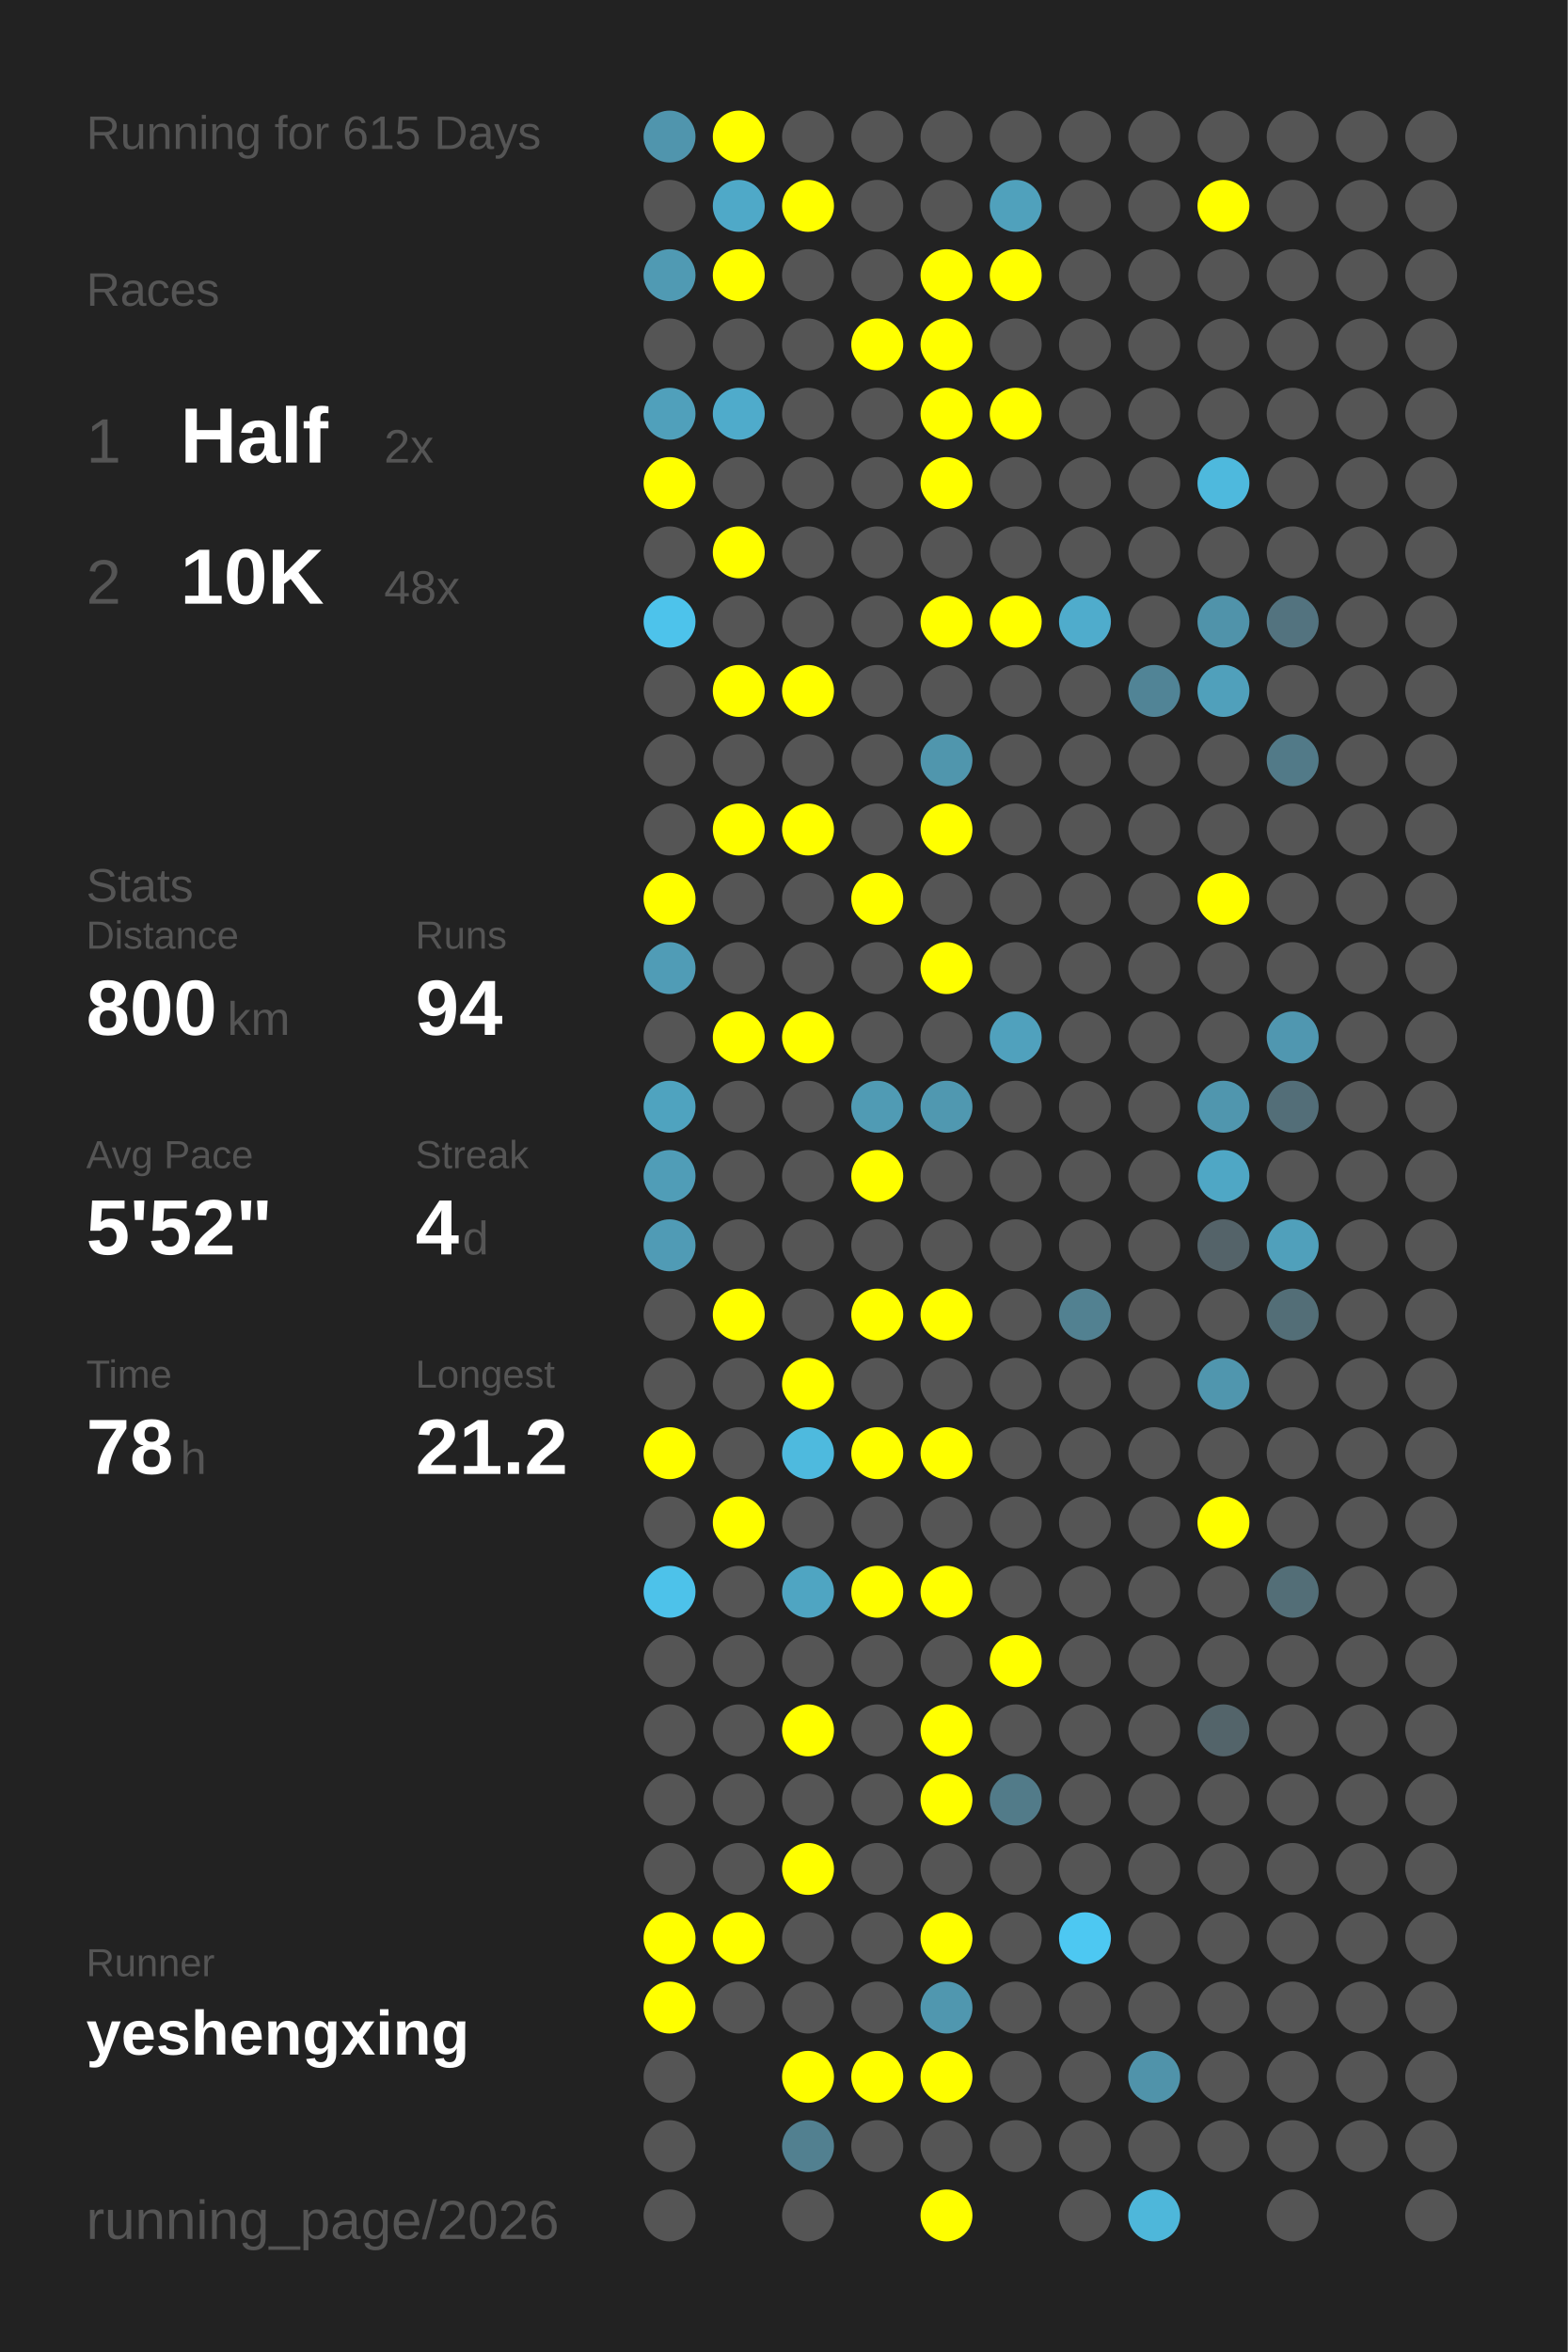
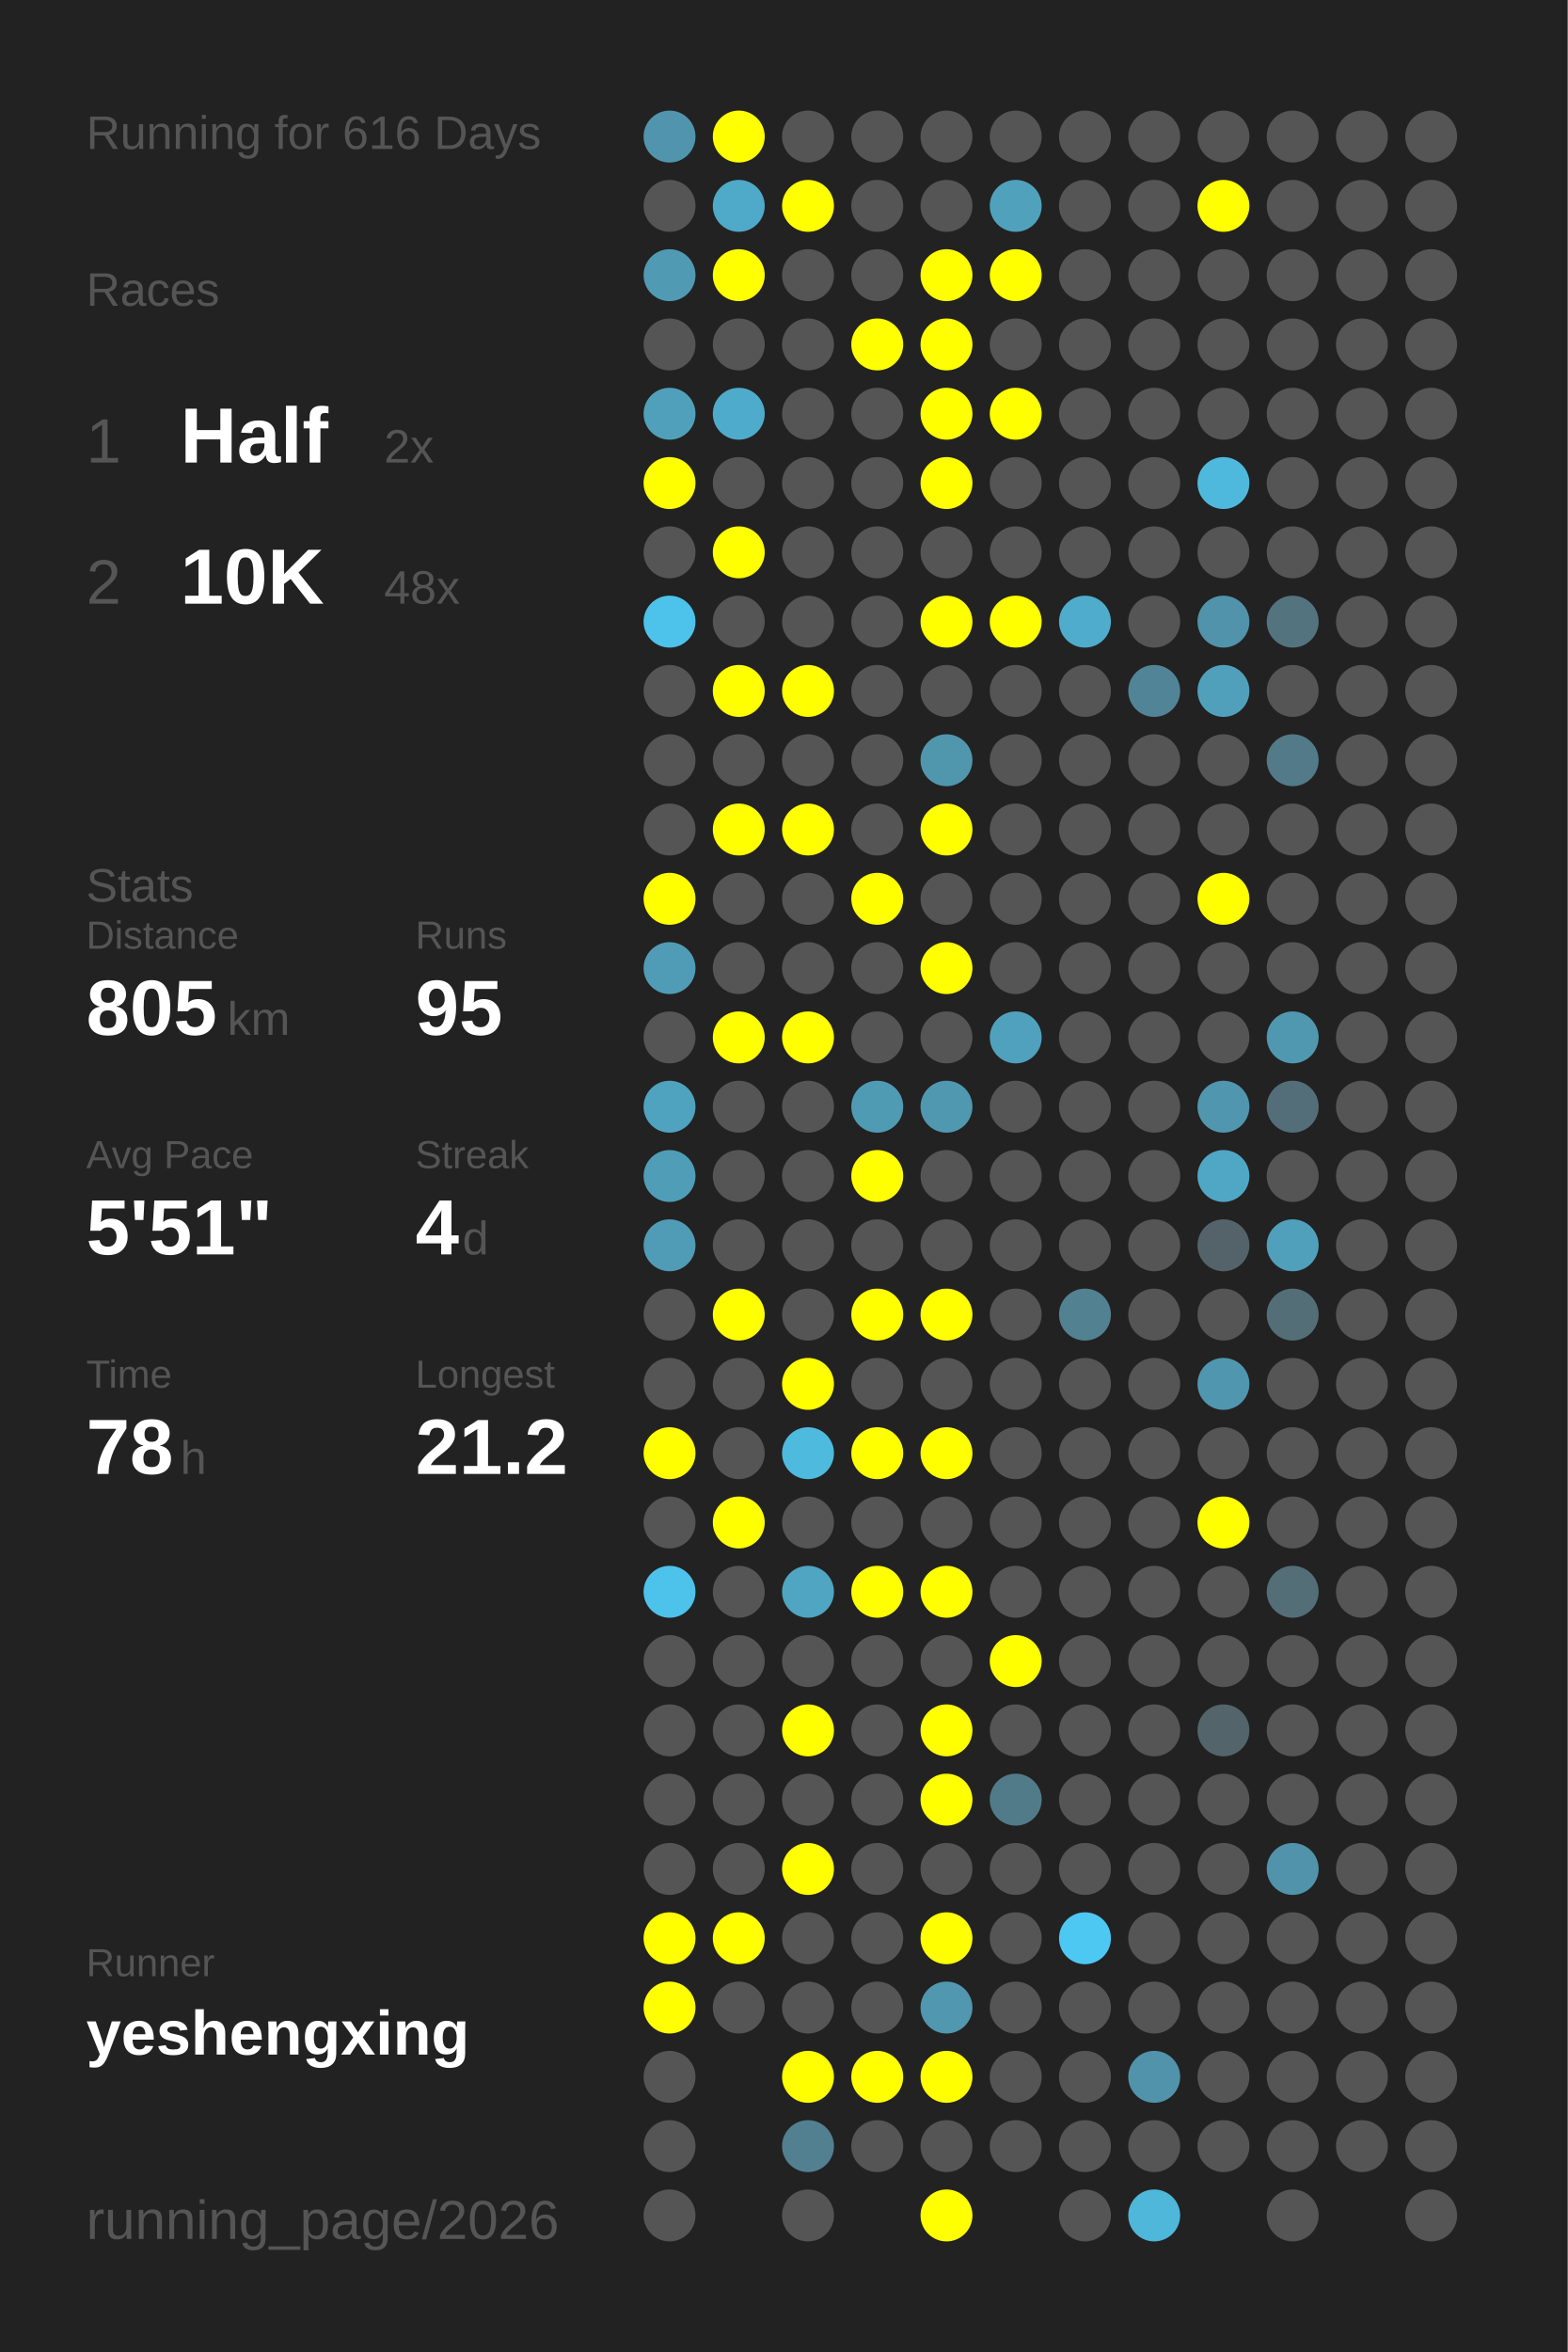
<svg xmlns="http://www.w3.org/2000/svg" baseProfile="full" height="300mm" version="1.1" viewBox="0,0,200,300" width="200mm">
  <defs />
  <rect fill="#222222" height="300" width="200" x="0" y="0" />
-   <text fill="#555555" style="font-size:6px; font-family:Arial;" x="11" y="19">Running for 615 Days</text>
+   <text fill="#555555" style="font-size:6px; font-family:Arial;" x="11" y="19">Running for 616 Days</text>
  <text fill="#555555" style="font-size:6px; font-family:Arial;" x="11" y="39">Races</text>
  <text fill="#555555" style="font-size:8px; font-family:Arial;" x="11" y="59">1</text>
  <text fill="#FFFFFF" style="font-size:10px; font-family:Arial; font-weight:bold;" x="23" y="59">Half</text>
  <text fill="#555555" style="font-size:6px; font-family:Arial;" x="49" y="59">2x</text>
  <text fill="#555555" style="font-size:8px; font-family:Arial;" x="11" y="77">2</text>
  <text fill="#FFFFFF" style="font-size:10px; font-family:Arial; font-weight:bold;" x="23" y="77">10K</text>
  <text fill="#555555" style="font-size:6px; font-family:Arial;" x="49" y="77">48x</text>
  <text fill="#555555" style="font-size:6px; font-family:Arial;" x="11" y="115">Stats</text>
  <text fill="#555555" style="font-size:5px; font-family:Arial;" x="11" y="121">Distance</text>
-   <text fill="#FFFFFF" style="font-size:10px; font-family:Arial; font-weight:bold;" x="11" y="132">800</text>
+   <text fill="#FFFFFF" style="font-size:10px; font-family:Arial; font-weight:bold;" x="11" y="132">805</text>
  <text fill="#555555" style="font-size:6px; font-family:Arial;" x="29" y="132">km</text>
  <text fill="#555555" style="font-size:5px; font-family:Arial;" x="53" y="121">Runs</text>
-   <text fill="#FFFFFF" style="font-size:10px; font-family:Arial; font-weight:bold;" x="53" y="132">94</text>
+   <text fill="#FFFFFF" style="font-size:10px; font-family:Arial; font-weight:bold;" x="53" y="132">95</text>
  <text fill="#555555" style="font-size:5px; font-family:Arial;" x="11" y="149">Avg Pace</text>
-   <text fill="#FFFFFF" style="font-size:10px; font-family:Arial; font-weight:bold;" x="11" y="160">5'52"</text>
+   <text fill="#FFFFFF" style="font-size:10px; font-family:Arial; font-weight:bold;" x="11" y="160">5'51"</text>
  <text fill="#555555" style="font-size:5px; font-family:Arial;" x="53" y="149">Streak</text>
  <text fill="#FFFFFF" style="font-size:10px; font-family:Arial; font-weight:bold;" x="53" y="160">4</text>
  <text fill="#555555" style="font-size:6px; font-family:Arial;" x="59" y="160">d</text>
  <text fill="#555555" style="font-size:5px; font-family:Arial;" x="11" y="177">Time</text>
  <text fill="#FFFFFF" style="font-size:10px; font-family:Arial; font-weight:bold;" x="11" y="188">78</text>
  <text fill="#555555" style="font-size:6px; font-family:Arial;" x="23" y="188">h</text>
  <text fill="#555555" style="font-size:5px; font-family:Arial;" x="53" y="177">Longest</text>
  <text fill="#FFFFFF" style="font-size:10px; font-family:Arial; font-weight:bold;" x="53" y="188">21.2</text>
  <text fill="#555555" style="font-size:5px; font-family:Arial;" x="11" y="252.065">Runner</text>
  <text fill="#FFFFFF" style="font-size:8px; font-family:Arial; font-weight:bold;" x="11" y="262.065">yeshengxing</text>
  <text fill="#555555" style="font-size:7px; font-family:Arial;" x="11" y="285.581">running_page/2026</text>
  <circle cx="85.417" cy="17.419" fill="#5095ad" r="3.312" />
  <circle cx="85.417" cy="26.258" fill="#555555" r="3.312" />
  <circle cx="85.417" cy="35.097" fill="#509ab3" r="3.312" />
  <circle cx="85.417" cy="43.935" fill="#555555" r="3.312" />
  <circle cx="85.417" cy="52.774" fill="#50a0bb" r="3.312" />
  <circle cx="85.417" cy="61.613" fill="#FFFF00" r="3.312" />
  <circle cx="85.417" cy="70.452" fill="#555555" r="3.312" />
  <circle cx="85.417" cy="79.29" fill="#4dc3eb" r="3.312" />
  <circle cx="85.417" cy="88.129" fill="#555555" r="3.312" />
  <circle cx="85.417" cy="96.968" fill="#555555" r="3.312" />
  <circle cx="85.417" cy="105.806" fill="#555555" r="3.312" />
  <circle cx="85.417" cy="114.645" fill="#FFFF00" r="3.312" />
  <circle cx="85.417" cy="123.484" fill="#509cb6" r="3.312" />
  <circle cx="85.417" cy="132.323" fill="#555555" r="3.312" />
  <circle cx="85.417" cy="141.161" fill="#4fa3bf" r="3.312" />
  <circle cx="85.417" cy="150" fill="#509db7" r="3.312" />
  <circle cx="85.417" cy="158.839" fill="#509bb5" r="3.312" />
  <circle cx="85.417" cy="167.677" fill="#555555" r="3.312" />
  <circle cx="85.417" cy="176.516" fill="#555555" r="3.312" />
  <circle cx="85.417" cy="185.355" fill="#FFFF00" r="3.312" />
  <circle cx="85.417" cy="194.194" fill="#555555" r="3.312" />
  <circle cx="85.417" cy="203.032" fill="#4dc2ea" r="3.312" />
  <circle cx="85.417" cy="211.871" fill="#555555" r="3.312" />
  <circle cx="85.417" cy="220.71" fill="#555555" r="3.312" />
  <circle cx="85.417" cy="229.548" fill="#555555" r="3.312" />
  <circle cx="85.417" cy="238.387" fill="#555555" r="3.312" />
  <circle cx="85.417" cy="247.226" fill="#FFFF00" r="3.312" />
  <circle cx="85.417" cy="256.065" fill="#FFFF00" r="3.312" />
  <circle cx="85.417" cy="264.903" fill="#555555" r="3.312" />
  <circle cx="85.417" cy="273.742" fill="#555555" r="3.312" />
  <circle cx="85.417" cy="282.581" fill="#555555" r="3.312" />
  <circle cx="94.25" cy="17.419" fill="#FFFF00" r="3.312" />
  <circle cx="94.25" cy="26.258" fill="#4fa9c8" r="3.312" />
  <circle cx="94.25" cy="35.097" fill="#FFFF00" r="3.312" />
  <circle cx="94.25" cy="43.935" fill="#555555" r="3.312" />
  <circle cx="94.25" cy="52.774" fill="#4fabcb" r="3.312" />
  <circle cx="94.25" cy="61.613" fill="#555555" r="3.312" />
  <circle cx="94.25" cy="70.452" fill="#FFFF00" r="3.312" />
  <circle cx="94.25" cy="79.29" fill="#555555" r="3.312" />
  <circle cx="94.25" cy="88.129" fill="#FFFF00" r="3.312" />
  <circle cx="94.25" cy="96.968" fill="#555555" r="3.312" />
  <circle cx="94.25" cy="105.806" fill="#FFFF00" r="3.312" />
  <circle cx="94.25" cy="114.645" fill="#555555" r="3.312" />
  <circle cx="94.25" cy="123.484" fill="#555555" r="3.312" />
  <circle cx="94.25" cy="132.323" fill="#FFFF00" r="3.312" />
  <circle cx="94.25" cy="141.161" fill="#555555" r="3.312" />
  <circle cx="94.25" cy="150" fill="#555555" r="3.312" />
  <circle cx="94.25" cy="158.839" fill="#555555" r="3.312" />
  <circle cx="94.25" cy="167.677" fill="#FFFF00" r="3.312" />
  <circle cx="94.25" cy="176.516" fill="#555555" r="3.312" />
  <circle cx="94.25" cy="185.355" fill="#555555" r="3.312" />
  <circle cx="94.25" cy="194.194" fill="#FFFF00" r="3.312" />
  <circle cx="94.25" cy="203.032" fill="#555555" r="3.312" />
  <circle cx="94.25" cy="211.871" fill="#555555" r="3.312" />
  <circle cx="94.25" cy="220.71" fill="#555555" r="3.312" />
  <circle cx="94.25" cy="229.548" fill="#555555" r="3.312" />
  <circle cx="94.25" cy="238.387" fill="#555555" r="3.312" />
  <circle cx="94.25" cy="247.226" fill="#FFFF00" r="3.312" />
  <circle cx="94.25" cy="256.065" fill="#555555" r="3.312" />
  <circle cx="103.083" cy="17.419" fill="#555555" r="3.312" />
  <circle cx="103.083" cy="26.258" fill="#FFFF00" r="3.312" />
  <circle cx="103.083" cy="35.097" fill="#555555" r="3.312" />
  <circle cx="103.083" cy="43.935" fill="#555555" r="3.312" />
  <circle cx="103.083" cy="52.774" fill="#555555" r="3.312" />
  <circle cx="103.083" cy="61.613" fill="#555555" r="3.312" />
  <circle cx="103.083" cy="70.452" fill="#555555" r="3.312" />
  <circle cx="103.083" cy="79.29" fill="#555555" r="3.312" />
  <circle cx="103.083" cy="88.129" fill="#FFFF00" r="3.312" />
  <circle cx="103.083" cy="96.968" fill="#555555" r="3.312" />
  <circle cx="103.083" cy="105.806" fill="#FFFF00" r="3.312" />
  <circle cx="103.083" cy="114.645" fill="#555555" r="3.312" />
  <circle cx="103.083" cy="123.484" fill="#555555" r="3.312" />
  <circle cx="103.083" cy="132.323" fill="#FFFF00" r="3.312" />
  <circle cx="103.083" cy="141.161" fill="#555555" r="3.312" />
  <circle cx="103.083" cy="150" fill="#555555" r="3.312" />
  <circle cx="103.083" cy="158.839" fill="#555555" r="3.312" />
  <circle cx="103.083" cy="167.677" fill="#555555" r="3.312" />
  <circle cx="103.083" cy="176.516" fill="#FFFF00" r="3.312" />
  <circle cx="103.083" cy="185.355" fill="#4ebade" r="3.312" />
  <circle cx="103.083" cy="194.194" fill="#555555" r="3.312" />
  <circle cx="103.083" cy="203.032" fill="#4fa5c2" r="3.312" />
  <circle cx="103.083" cy="211.871" fill="#555555" r="3.312" />
  <circle cx="103.083" cy="220.71" fill="#FFFF00" r="3.312" />
  <circle cx="103.083" cy="229.548" fill="#555555" r="3.312" />
  <circle cx="103.083" cy="238.387" fill="#FFFF00" r="3.312" />
  <circle cx="103.083" cy="247.226" fill="#555555" r="3.312" />
  <circle cx="103.083" cy="256.065" fill="#555555" r="3.312" />
  <circle cx="103.083" cy="264.903" fill="#FFFF00" r="3.312" />
  <circle cx="103.083" cy="273.742" fill="#528090" r="3.312" />
  <circle cx="103.083" cy="282.581" fill="#555555" r="3.312" />
  <circle cx="111.917" cy="17.419" fill="#555555" r="3.312" />
  <circle cx="111.917" cy="26.258" fill="#555555" r="3.312" />
  <circle cx="111.917" cy="35.097" fill="#555555" r="3.312" />
  <circle cx="111.917" cy="43.935" fill="#FFFF00" r="3.312" />
  <circle cx="111.917" cy="52.774" fill="#555555" r="3.312" />
  <circle cx="111.917" cy="61.613" fill="#555555" r="3.312" />
  <circle cx="111.917" cy="70.452" fill="#555555" r="3.312" />
  <circle cx="111.917" cy="79.29" fill="#555555" r="3.312" />
  <circle cx="111.917" cy="88.129" fill="#555555" r="3.312" />
  <circle cx="111.917" cy="96.968" fill="#555555" r="3.312" />
  <circle cx="111.917" cy="105.806" fill="#555555" r="3.312" />
  <circle cx="111.917" cy="114.645" fill="#FFFF00" r="3.312" />
  <circle cx="111.917" cy="123.484" fill="#555555" r="3.312" />
  <circle cx="111.917" cy="132.323" fill="#555555" r="3.312" />
  <circle cx="111.917" cy="141.161" fill="#509bb4" r="3.312" />
  <circle cx="111.917" cy="150" fill="#FFFF00" r="3.312" />
  <circle cx="111.917" cy="158.839" fill="#555555" r="3.312" />
  <circle cx="111.917" cy="167.677" fill="#FFFF00" r="3.312" />
  <circle cx="111.917" cy="176.516" fill="#555555" r="3.312" />
  <circle cx="111.917" cy="185.355" fill="#FFFF00" r="3.312" />
  <circle cx="111.917" cy="194.194" fill="#555555" r="3.312" />
  <circle cx="111.917" cy="203.032" fill="#FFFF00" r="3.312" />
  <circle cx="111.917" cy="211.871" fill="#555555" r="3.312" />
  <circle cx="111.917" cy="220.71" fill="#555555" r="3.312" />
  <circle cx="111.917" cy="229.548" fill="#555555" r="3.312" />
  <circle cx="111.917" cy="238.387" fill="#555555" r="3.312" />
  <circle cx="111.917" cy="247.226" fill="#555555" r="3.312" />
  <circle cx="111.917" cy="256.065" fill="#555555" r="3.312" />
  <circle cx="111.917" cy="264.903" fill="#FFFF00" r="3.312" />
  <circle cx="111.917" cy="273.742" fill="#555555" r="3.312" />
  <circle cx="120.75" cy="17.419" fill="#555555" r="3.312" />
  <circle cx="120.75" cy="26.258" fill="#555555" r="3.312" />
  <circle cx="120.75" cy="35.097" fill="#FFFF00" r="3.312" />
  <circle cx="120.75" cy="43.935" fill="#FFFF00" r="3.312" />
  <circle cx="120.75" cy="52.774" fill="#FFFF00" r="3.312" />
  <circle cx="120.75" cy="61.613" fill="#FFFF00" r="3.312" />
  <circle cx="120.75" cy="70.452" fill="#555555" r="3.312" />
  <circle cx="120.75" cy="79.29" fill="#FFFF00" r="3.312" />
  <circle cx="120.75" cy="88.129" fill="#555555" r="3.312" />
  <circle cx="120.75" cy="96.968" fill="#5096ad" r="3.312" />
  <circle cx="120.75" cy="105.806" fill="#FFFF00" r="3.312" />
  <circle cx="120.75" cy="114.645" fill="#555555" r="3.312" />
  <circle cx="120.75" cy="123.484" fill="#FFFF00" r="3.312" />
  <circle cx="120.75" cy="132.323" fill="#555555" r="3.312" />
  <circle cx="120.75" cy="141.161" fill="#5098b0" r="3.312" />
  <circle cx="120.75" cy="150" fill="#555555" r="3.312" />
  <circle cx="120.75" cy="158.839" fill="#555555" r="3.312" />
  <circle cx="120.75" cy="167.677" fill="#FFFF00" r="3.312" />
  <circle cx="120.75" cy="176.516" fill="#555555" r="3.312" />
  <circle cx="120.75" cy="185.355" fill="#FFFF00" r="3.312" />
  <circle cx="120.75" cy="194.194" fill="#555555" r="3.312" />
  <circle cx="120.75" cy="203.032" fill="#FFFF00" r="3.312" />
  <circle cx="120.75" cy="211.871" fill="#555555" r="3.312" />
  <circle cx="120.75" cy="220.71" fill="#FFFF00" r="3.312" />
  <circle cx="120.75" cy="229.548" fill="#FFFF00" r="3.312" />
  <circle cx="120.75" cy="238.387" fill="#555555" r="3.312" />
  <circle cx="120.75" cy="247.226" fill="#FFFF00" r="3.312" />
  <circle cx="120.75" cy="256.065" fill="#5097af" r="3.312" />
  <circle cx="120.75" cy="264.903" fill="#FFFF00" r="3.312" />
  <circle cx="120.75" cy="273.742" fill="#555555" r="3.312" />
  <circle cx="120.75" cy="282.581" fill="#FFFF00" r="3.312" />
  <circle cx="129.583" cy="17.419" fill="#555555" r="3.312" />
  <circle cx="129.583" cy="26.258" fill="#50a1bc" r="3.312" />
  <circle cx="129.583" cy="35.097" fill="#FFFF00" r="3.312" />
  <circle cx="129.583" cy="43.935" fill="#555555" r="3.312" />
  <circle cx="129.583" cy="52.774" fill="#FFFF00" r="3.312" />
  <circle cx="129.583" cy="61.613" fill="#555555" r="3.312" />
  <circle cx="129.583" cy="70.452" fill="#555555" r="3.312" />
  <circle cx="129.583" cy="79.29" fill="#FFFF00" r="3.312" />
  <circle cx="129.583" cy="88.129" fill="#555555" r="3.312" />
  <circle cx="129.583" cy="96.968" fill="#555555" r="3.312" />
  <circle cx="129.583" cy="105.806" fill="#555555" r="3.312" />
  <circle cx="129.583" cy="114.645" fill="#555555" r="3.312" />
  <circle cx="129.583" cy="123.484" fill="#555555" r="3.312" />
  <circle cx="129.583" cy="132.323" fill="#50a1bd" r="3.312" />
  <circle cx="129.583" cy="141.161" fill="#555555" r="3.312" />
  <circle cx="129.583" cy="150" fill="#555555" r="3.312" />
  <circle cx="129.583" cy="158.839" fill="#555555" r="3.312" />
  <circle cx="129.583" cy="167.677" fill="#555555" r="3.312" />
  <circle cx="129.583" cy="176.516" fill="#555555" r="3.312" />
  <circle cx="129.583" cy="185.355" fill="#555555" r="3.312" />
  <circle cx="129.583" cy="194.194" fill="#555555" r="3.312" />
  <circle cx="129.583" cy="203.032" fill="#555555" r="3.312" />
  <circle cx="129.583" cy="211.871" fill="#FFFF00" r="3.312" />
  <circle cx="129.583" cy="220.71" fill="#555555" r="3.312" />
  <circle cx="129.583" cy="229.548" fill="#527b89" r="3.312" />
  <circle cx="129.583" cy="238.387" fill="#555555" r="3.312" />
  <circle cx="129.583" cy="247.226" fill="#555555" r="3.312" />
  <circle cx="129.583" cy="256.065" fill="#555555" r="3.312" />
  <circle cx="129.583" cy="264.903" fill="#555555" r="3.312" />
  <circle cx="129.583" cy="273.742" fill="#555555" r="3.312" />
  <circle cx="138.417" cy="17.419" fill="#555555" r="3.312" />
  <circle cx="138.417" cy="26.258" fill="#555555" r="3.312" />
  <circle cx="138.417" cy="35.097" fill="#555555" r="3.312" />
  <circle cx="138.417" cy="43.935" fill="#555555" r="3.312" />
  <circle cx="138.417" cy="52.774" fill="#555555" r="3.312" />
  <circle cx="138.417" cy="61.613" fill="#555555" r="3.312" />
  <circle cx="138.417" cy="70.452" fill="#555555" r="3.312" />
  <circle cx="138.417" cy="79.29" fill="#4faccc" r="3.312" />
  <circle cx="138.417" cy="88.129" fill="#555555" r="3.312" />
  <circle cx="138.417" cy="96.968" fill="#555555" r="3.312" />
  <circle cx="138.417" cy="105.806" fill="#555555" r="3.312" />
  <circle cx="138.417" cy="114.645" fill="#555555" r="3.312" />
  <circle cx="138.417" cy="123.484" fill="#555555" r="3.312" />
  <circle cx="138.417" cy="132.323" fill="#555555" r="3.312" />
  <circle cx="138.417" cy="141.161" fill="#555555" r="3.312" />
  <circle cx="138.417" cy="150" fill="#555555" r="3.312" />
  <circle cx="138.417" cy="158.839" fill="#555555" r="3.312" />
  <circle cx="138.417" cy="167.677" fill="#528191" r="3.312" />
  <circle cx="138.417" cy="176.516" fill="#555555" r="3.312" />
  <circle cx="138.417" cy="185.355" fill="#555555" r="3.312" />
  <circle cx="138.417" cy="194.194" fill="#555555" r="3.312" />
  <circle cx="138.417" cy="203.032" fill="#555555" r="3.312" />
  <circle cx="138.417" cy="211.871" fill="#555555" r="3.312" />
  <circle cx="138.417" cy="220.71" fill="#555555" r="3.312" />
  <circle cx="138.417" cy="229.548" fill="#555555" r="3.312" />
  <circle cx="138.417" cy="238.387" fill="#555555" r="3.312" />
  <circle cx="138.417" cy="247.226" fill="#4dc8f2" r="3.312" />
  <circle cx="138.417" cy="256.065" fill="#555555" r="3.312" />
  <circle cx="138.417" cy="264.903" fill="#555555" r="3.312" />
  <circle cx="138.417" cy="273.742" fill="#555555" r="3.312" />
  <circle cx="138.417" cy="282.581" fill="#555555" r="3.312" />
  <circle cx="147.25" cy="17.419" fill="#555555" r="3.312" />
  <circle cx="147.25" cy="26.258" fill="#555555" r="3.312" />
  <circle cx="147.25" cy="35.097" fill="#555555" r="3.312" />
  <circle cx="147.25" cy="43.935" fill="#555555" r="3.312" />
  <circle cx="147.25" cy="52.774" fill="#555555" r="3.312" />
  <circle cx="147.25" cy="61.613" fill="#555555" r="3.312" />
  <circle cx="147.25" cy="70.452" fill="#555555" r="3.312" />
  <circle cx="147.25" cy="79.29" fill="#555555" r="3.312" />
  <circle cx="147.25" cy="88.129" fill="#518496" r="3.312" />
  <circle cx="147.25" cy="96.968" fill="#555555" r="3.312" />
  <circle cx="147.25" cy="105.806" fill="#555555" r="3.312" />
  <circle cx="147.25" cy="114.645" fill="#555555" r="3.312" />
  <circle cx="147.25" cy="123.484" fill="#555555" r="3.312" />
  <circle cx="147.25" cy="132.323" fill="#555555" r="3.312" />
  <circle cx="147.25" cy="141.161" fill="#555555" r="3.312" />
  <circle cx="147.25" cy="150" fill="#555555" r="3.312" />
  <circle cx="147.25" cy="158.839" fill="#555555" r="3.312" />
  <circle cx="147.25" cy="167.677" fill="#555555" r="3.312" />
  <circle cx="147.25" cy="176.516" fill="#555555" r="3.312" />
  <circle cx="147.25" cy="185.355" fill="#555555" r="3.312" />
  <circle cx="147.25" cy="194.194" fill="#555555" r="3.312" />
  <circle cx="147.25" cy="203.032" fill="#555555" r="3.312" />
  <circle cx="147.25" cy="211.871" fill="#555555" r="3.312" />
  <circle cx="147.25" cy="220.71" fill="#555555" r="3.312" />
  <circle cx="147.25" cy="229.548" fill="#555555" r="3.312" />
  <circle cx="147.25" cy="238.387" fill="#555555" r="3.312" />
  <circle cx="147.25" cy="247.226" fill="#555555" r="3.312" />
  <circle cx="147.25" cy="256.065" fill="#555555" r="3.312" />
  <circle cx="147.25" cy="264.903" fill="#5093aa" r="3.312" />
  <circle cx="147.25" cy="273.742" fill="#555555" r="3.312" />
  <circle cx="147.25" cy="282.581" fill="#4eb7da" r="3.312" />
  <circle cx="156.083" cy="17.419" fill="#555555" r="3.312" />
  <circle cx="156.083" cy="26.258" fill="#FFFF00" r="3.312" />
  <circle cx="156.083" cy="35.097" fill="#555555" r="3.312" />
  <circle cx="156.083" cy="43.935" fill="#555555" r="3.312" />
  <circle cx="156.083" cy="52.774" fill="#555555" r="3.312" />
  <circle cx="156.083" cy="61.613" fill="#4eb9dd" r="3.312" />
  <circle cx="156.083" cy="70.452" fill="#555555" r="3.312" />
  <circle cx="156.083" cy="79.29" fill="#5093aa" r="3.312" />
  <circle cx="156.083" cy="88.129" fill="#50a0bb" r="3.312" />
  <circle cx="156.083" cy="96.968" fill="#555555" r="3.312" />
  <circle cx="156.083" cy="105.806" fill="#555555" r="3.312" />
  <circle cx="156.083" cy="114.645" fill="#FFFF00" r="3.312" />
  <circle cx="156.083" cy="123.484" fill="#555555" r="3.312" />
  <circle cx="156.083" cy="132.323" fill="#555555" r="3.312" />
  <circle cx="156.083" cy="141.161" fill="#5096ae" r="3.312" />
  <circle cx="156.083" cy="150" fill="#4fa7c5" r="3.312" />
  <circle cx="156.083" cy="158.839" fill="#546369" r="3.312" />
  <circle cx="156.083" cy="167.677" fill="#555555" r="3.312" />
  <circle cx="156.083" cy="176.516" fill="#5096ae" r="3.312" />
  <circle cx="156.083" cy="185.355" fill="#555555" r="3.312" />
  <circle cx="156.083" cy="194.194" fill="#FFFF00" r="3.312" />
  <circle cx="156.083" cy="203.032" fill="#555555" r="3.312" />
  <circle cx="156.083" cy="211.871" fill="#555555" r="3.312" />
  <circle cx="156.083" cy="220.71" fill="#53646a" r="3.312" />
  <circle cx="156.083" cy="229.548" fill="#555555" r="3.312" />
  <circle cx="156.083" cy="238.387" fill="#555555" r="3.312" />
  <circle cx="156.083" cy="247.226" fill="#555555" r="3.312" />
  <circle cx="156.083" cy="256.065" fill="#555555" r="3.312" />
  <circle cx="156.083" cy="264.903" fill="#555555" r="3.312" />
  <circle cx="156.083" cy="273.742" fill="#555555" r="3.312" />
  <circle cx="164.917" cy="17.419" fill="#555555" r="3.312" />
  <circle cx="164.917" cy="26.258" fill="#555555" r="3.312" />
  <circle cx="164.917" cy="35.097" fill="#555555" r="3.312" />
  <circle cx="164.917" cy="43.935" fill="#555555" r="3.312" />
  <circle cx="164.917" cy="52.774" fill="#555555" r="3.312" />
  <circle cx="164.917" cy="61.613" fill="#555555" r="3.312" />
  <circle cx="164.917" cy="70.452" fill="#555555" r="3.312" />
  <circle cx="164.917" cy="79.29" fill="#53737f" r="3.312" />
  <circle cx="164.917" cy="88.129" fill="#555555" r="3.312" />
  <circle cx="164.917" cy="96.968" fill="#527a88" r="3.312" />
  <circle cx="164.917" cy="105.806" fill="#555555" r="3.312" />
  <circle cx="164.917" cy="114.645" fill="#555555" r="3.312" />
  <circle cx="164.917" cy="123.484" fill="#555555" r="3.312" />
  <circle cx="164.917" cy="132.323" fill="#5097b0" r="3.312" />
  <circle cx="164.917" cy="141.161" fill="#536e78" r="3.312" />
  <circle cx="164.917" cy="150" fill="#555555" r="3.312" />
  <circle cx="164.917" cy="158.839" fill="#50a0bb" r="3.312" />
  <circle cx="164.917" cy="167.677" fill="#536e77" r="3.312" />
  <circle cx="164.917" cy="176.516" fill="#555555" r="3.312" />
  <circle cx="164.917" cy="185.355" fill="#555555" r="3.312" />
  <circle cx="164.917" cy="194.194" fill="#555555" r="3.312" />
  <circle cx="164.917" cy="203.032" fill="#536e77" r="3.312" />
  <circle cx="164.917" cy="211.871" fill="#555555" r="3.312" />
  <circle cx="164.917" cy="220.71" fill="#555555" r="3.312" />
  <circle cx="164.917" cy="229.548" fill="#555555" r="3.312" />
-   <circle cx="164.917" cy="238.387" fill="#555555" r="3.312" />
+   <circle cx="164.917" cy="238.387" fill="#5093aa" r="3.312" />
  <circle cx="164.917" cy="247.226" fill="#555555" r="3.312" />
  <circle cx="164.917" cy="256.065" fill="#555555" r="3.312" />
  <circle cx="164.917" cy="264.903" fill="#555555" r="3.312" />
  <circle cx="164.917" cy="273.742" fill="#555555" r="3.312" />
  <circle cx="164.917" cy="282.581" fill="#555555" r="3.312" />
  <circle cx="173.75" cy="17.419" fill="#555555" r="3.312" />
  <circle cx="173.75" cy="26.258" fill="#555555" r="3.312" />
  <circle cx="173.75" cy="35.097" fill="#555555" r="3.312" />
  <circle cx="173.75" cy="43.935" fill="#555555" r="3.312" />
  <circle cx="173.75" cy="52.774" fill="#555555" r="3.312" />
  <circle cx="173.75" cy="61.613" fill="#555555" r="3.312" />
  <circle cx="173.75" cy="70.452" fill="#555555" r="3.312" />
  <circle cx="173.75" cy="79.29" fill="#555555" r="3.312" />
  <circle cx="173.75" cy="88.129" fill="#555555" r="3.312" />
  <circle cx="173.75" cy="96.968" fill="#555555" r="3.312" />
  <circle cx="173.75" cy="105.806" fill="#555555" r="3.312" />
  <circle cx="173.75" cy="114.645" fill="#555555" r="3.312" />
  <circle cx="173.75" cy="123.484" fill="#555555" r="3.312" />
  <circle cx="173.75" cy="132.323" fill="#555555" r="3.312" />
  <circle cx="173.75" cy="141.161" fill="#555555" r="3.312" />
  <circle cx="173.75" cy="150" fill="#555555" r="3.312" />
  <circle cx="173.75" cy="158.839" fill="#555555" r="3.312" />
  <circle cx="173.75" cy="167.677" fill="#555555" r="3.312" />
  <circle cx="173.75" cy="176.516" fill="#555555" r="3.312" />
  <circle cx="173.75" cy="185.355" fill="#555555" r="3.312" />
  <circle cx="173.75" cy="194.194" fill="#555555" r="3.312" />
  <circle cx="173.75" cy="203.032" fill="#555555" r="3.312" />
  <circle cx="173.75" cy="211.871" fill="#555555" r="3.312" />
  <circle cx="173.75" cy="220.71" fill="#555555" r="3.312" />
  <circle cx="173.75" cy="229.548" fill="#555555" r="3.312" />
  <circle cx="173.75" cy="238.387" fill="#555555" r="3.312" />
  <circle cx="173.75" cy="247.226" fill="#555555" r="3.312" />
  <circle cx="173.75" cy="256.065" fill="#555555" r="3.312" />
  <circle cx="173.75" cy="264.903" fill="#555555" r="3.312" />
  <circle cx="173.75" cy="273.742" fill="#555555" r="3.312" />
  <circle cx="182.583" cy="17.419" fill="#555555" r="3.312" />
  <circle cx="182.583" cy="26.258" fill="#555555" r="3.312" />
  <circle cx="182.583" cy="35.097" fill="#555555" r="3.312" />
  <circle cx="182.583" cy="43.935" fill="#555555" r="3.312" />
  <circle cx="182.583" cy="52.774" fill="#555555" r="3.312" />
  <circle cx="182.583" cy="61.613" fill="#555555" r="3.312" />
  <circle cx="182.583" cy="70.452" fill="#555555" r="3.312" />
  <circle cx="182.583" cy="79.29" fill="#555555" r="3.312" />
  <circle cx="182.583" cy="88.129" fill="#555555" r="3.312" />
  <circle cx="182.583" cy="96.968" fill="#555555" r="3.312" />
  <circle cx="182.583" cy="105.806" fill="#555555" r="3.312" />
  <circle cx="182.583" cy="114.645" fill="#555555" r="3.312" />
  <circle cx="182.583" cy="123.484" fill="#555555" r="3.312" />
  <circle cx="182.583" cy="132.323" fill="#555555" r="3.312" />
  <circle cx="182.583" cy="141.161" fill="#555555" r="3.312" />
  <circle cx="182.583" cy="150" fill="#555555" r="3.312" />
  <circle cx="182.583" cy="158.839" fill="#555555" r="3.312" />
  <circle cx="182.583" cy="167.677" fill="#555555" r="3.312" />
  <circle cx="182.583" cy="176.516" fill="#555555" r="3.312" />
  <circle cx="182.583" cy="185.355" fill="#555555" r="3.312" />
  <circle cx="182.583" cy="194.194" fill="#555555" r="3.312" />
  <circle cx="182.583" cy="203.032" fill="#555555" r="3.312" />
  <circle cx="182.583" cy="211.871" fill="#555555" r="3.312" />
  <circle cx="182.583" cy="220.71" fill="#555555" r="3.312" />
  <circle cx="182.583" cy="229.548" fill="#555555" r="3.312" />
  <circle cx="182.583" cy="238.387" fill="#555555" r="3.312" />
  <circle cx="182.583" cy="247.226" fill="#555555" r="3.312" />
  <circle cx="182.583" cy="256.065" fill="#555555" r="3.312" />
  <circle cx="182.583" cy="264.903" fill="#555555" r="3.312" />
  <circle cx="182.583" cy="273.742" fill="#555555" r="3.312" />
  <circle cx="182.583" cy="282.581" fill="#555555" r="3.312" />
</svg>
